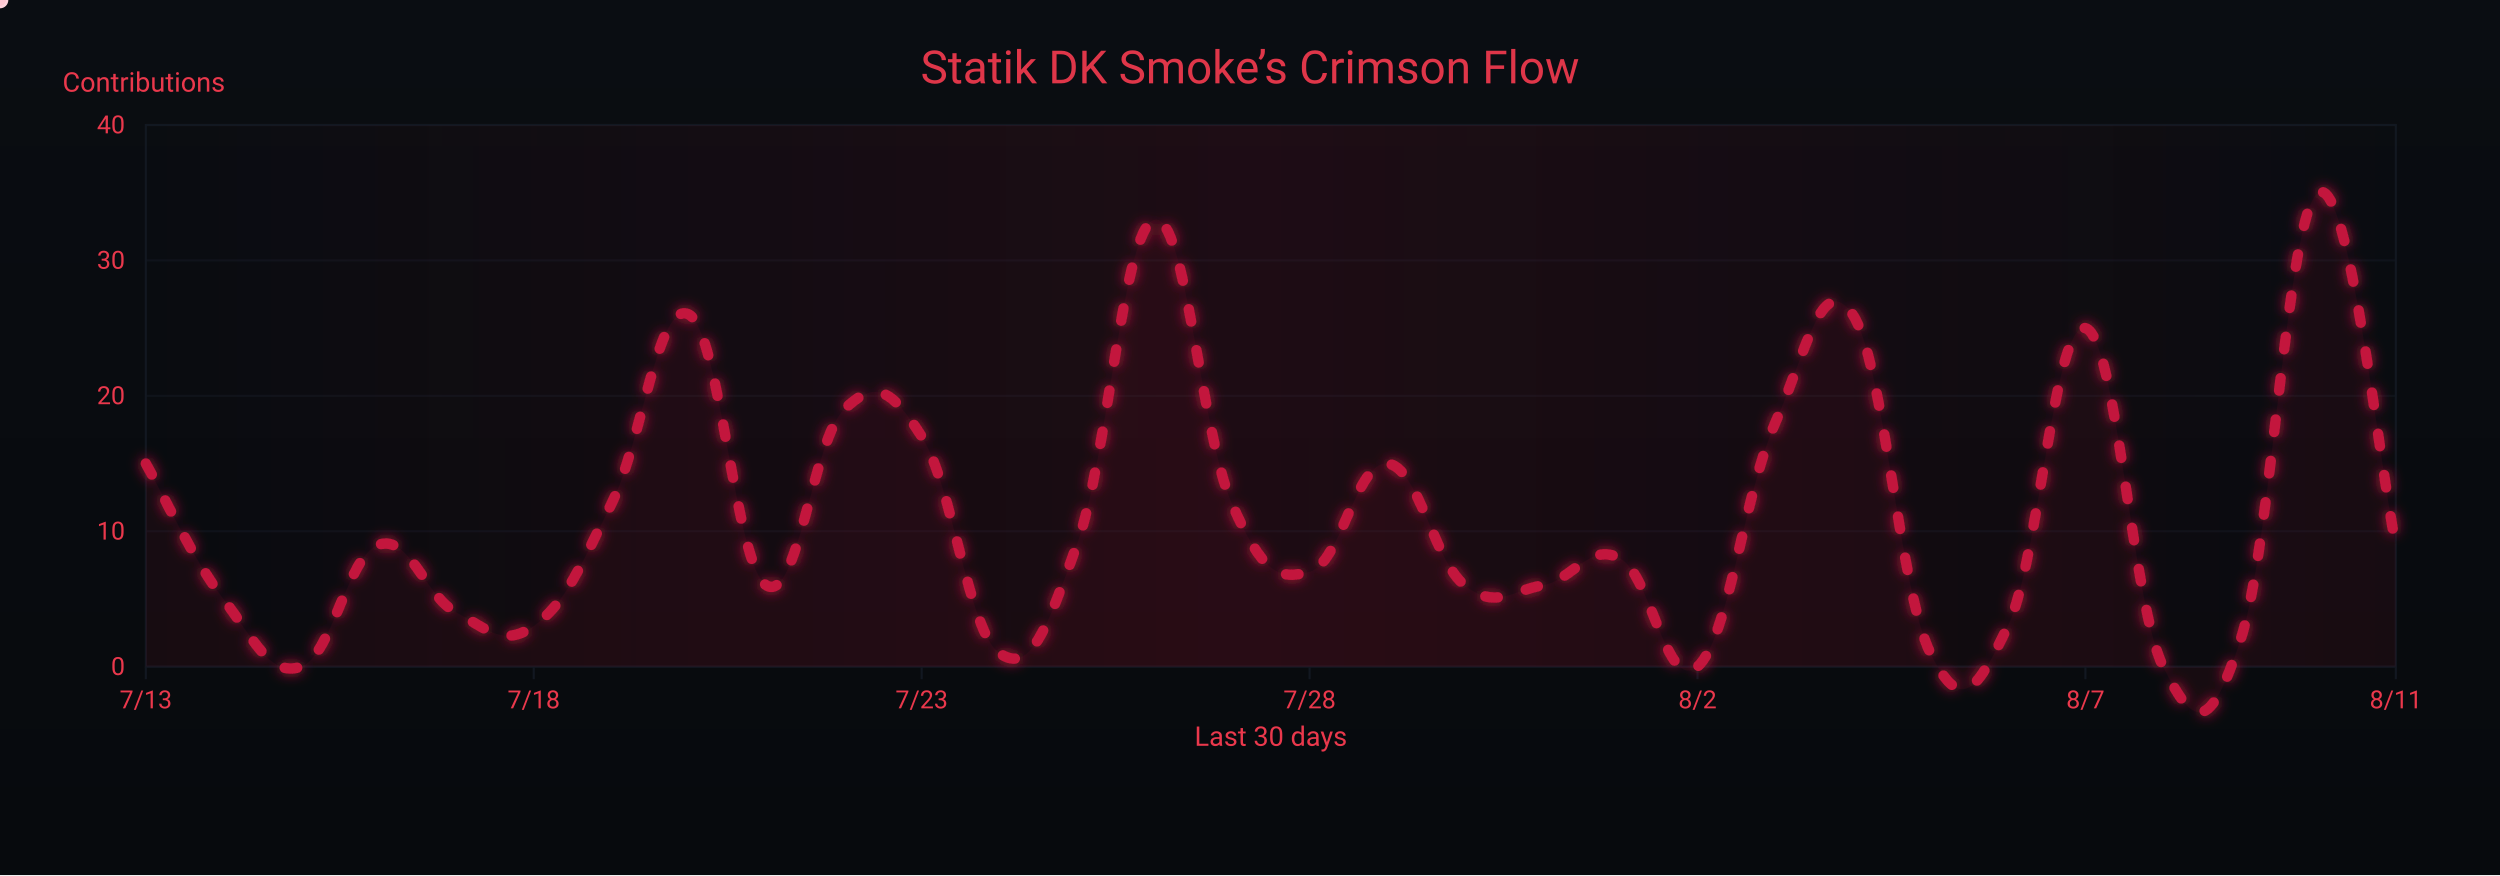
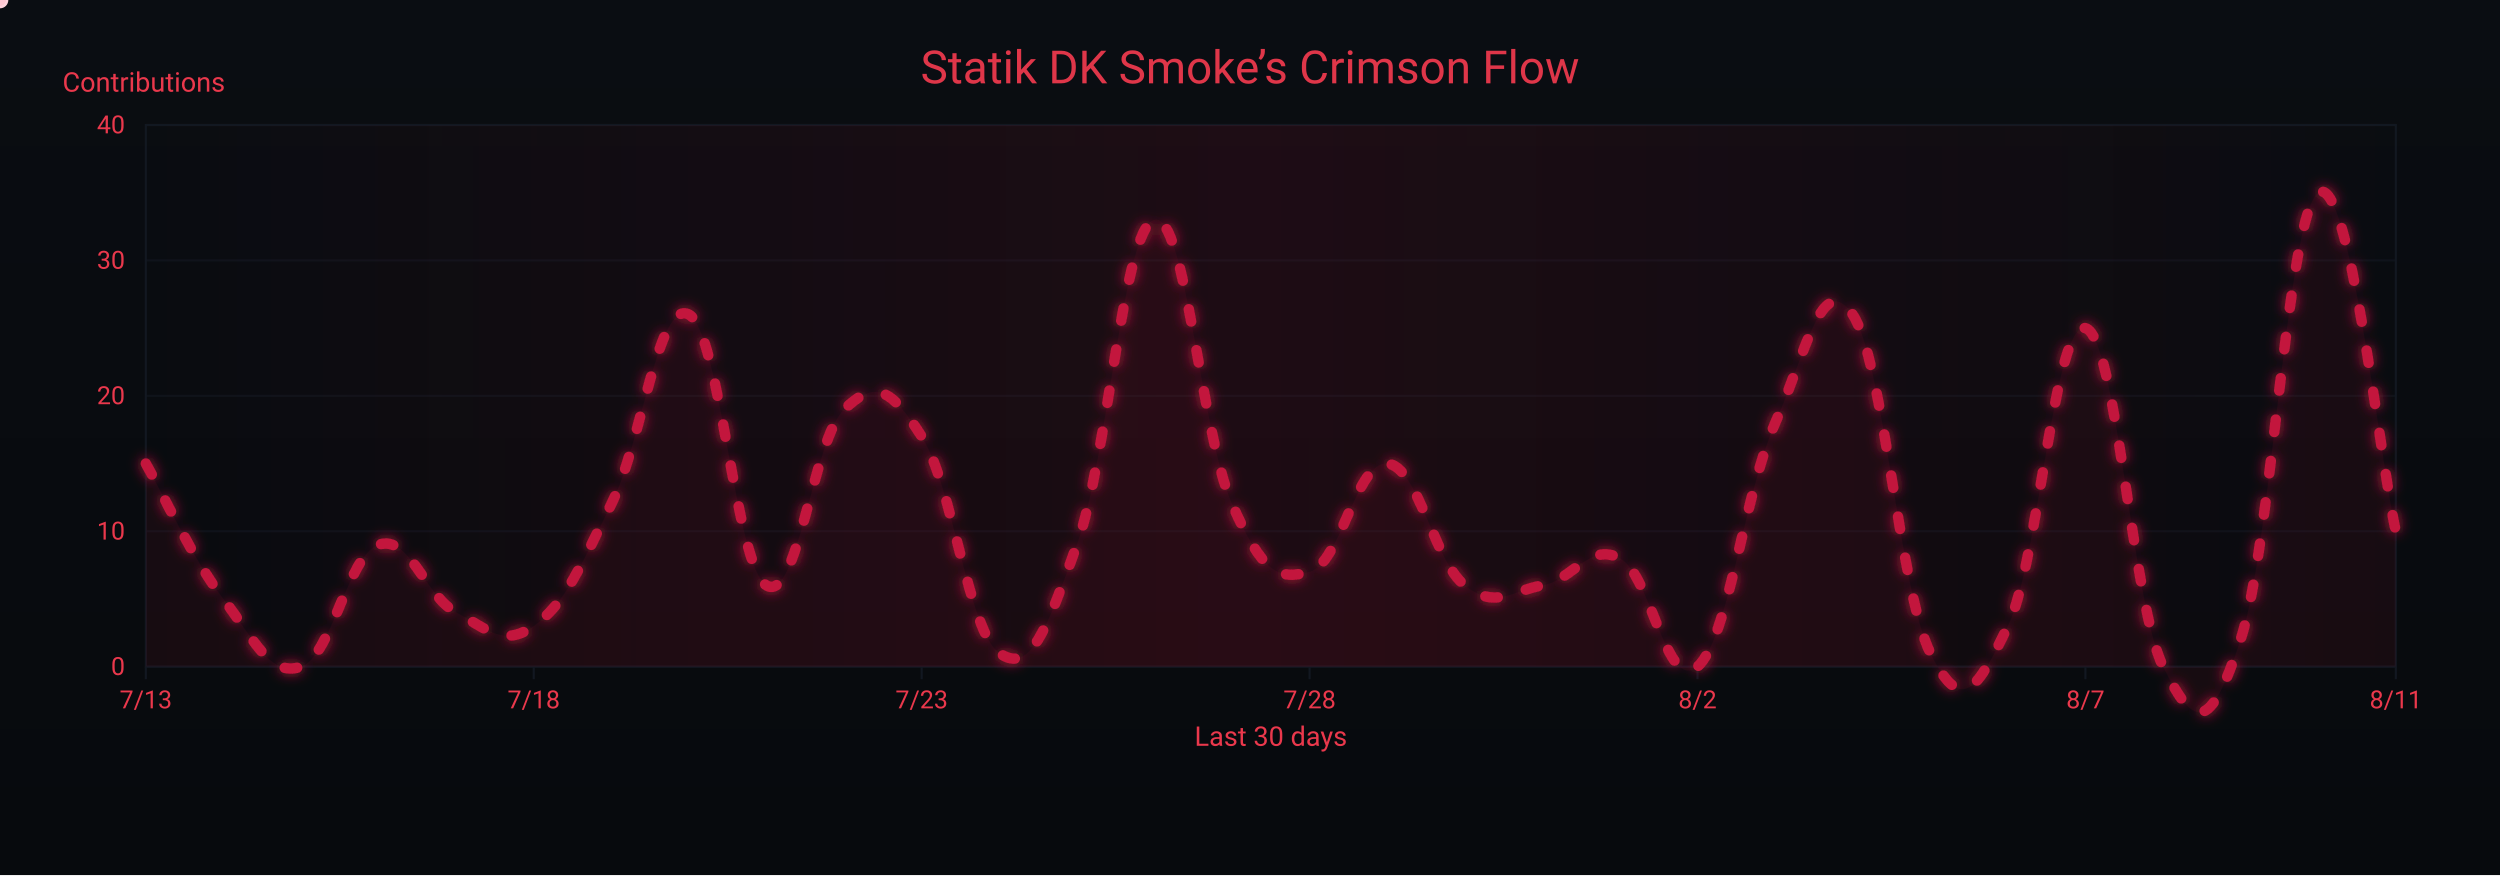
<svg xmlns="http://www.w3.org/2000/svg" width="1200" height="420" viewBox="0 0 1200 420" role="img" aria-label="Crimson Flow Graph">
  <defs>
    <linearGradient id="bgGrad" x1="0" y1="0" x2="0" y2="1">
      <stop offset="0%" stop-color="#0a0d12" />
      <stop offset="100%" stop-color="#070a0d" />
    </linearGradient>
    <filter id="glow">
      <feGaussianBlur stdDeviation="3" result="b1" />
      <feMerge>
        <feMergeNode in="b1" />
        <feMergeNode in="SourceGraphic" />
      </feMerge>
    </filter>
    <linearGradient id="sheen" x1="0" y1="0" x2="1" y2="0">
      <stop offset="0%" stop-color="#9b0e2a" stop-opacity="0" />
      <stop offset="50%" stop-color="#9b0e2a" stop-opacity=".14" />
      <stop offset="100%" stop-color="#9b0e2a" stop-opacity="0" />
      <animateTransform attributeName="gradientTransform" type="translate" from="-1 0" to="1 0" dur="9s" repeatCount="indefinite" />
    </linearGradient>
  </defs>
  <rect width="1200" height="420" fill="url(#bgGrad)" />
  <rect x="70" y="60" width="1080" height="260" fill="none" stroke="#121821" stroke-width="1" />
  <g font-family="ui-sans-serif,system-ui,-apple-system,Segoe UI,Roboto,Ubuntu,Arial" font-size="12">
    <path d="M70,320.0 H1150" stroke="#121821" stroke-width="1" opacity="0.6" />
    <text x="60" y="324.0" text-anchor="end" fill="#ea384c">0</text>
    <path d="M70,255.0 H1150" stroke="#121821" stroke-width="1" opacity="0.6" />
    <text x="60" y="259.0" text-anchor="end" fill="#ea384c">10</text>
    <path d="M70,190.0 H1150" stroke="#121821" stroke-width="1" opacity="0.6" />
    <text x="60" y="194.0" text-anchor="end" fill="#ea384c">20</text>
    <path d="M70,125.0 H1150" stroke="#121821" stroke-width="1" opacity="0.6" />
    <text x="60" y="129.0" text-anchor="end" fill="#ea384c">30</text>
    <path d="M70,60.0 H1150" stroke="#121821" stroke-width="1" opacity="0.6" />
    <text x="60" y="64.0" text-anchor="end" fill="#ea384c">40</text>
    <text x="30" y="44" fill="#ea384c" font-size="13">Contributions</text>
  </g>
  <g font-family="ui-sans-serif,system-ui,-apple-system,Segoe UI,Roboto,Ubuntu,Arial" font-size="12">
    <path d="M70.0,320 V326" stroke="#121821" stroke-width="1" />
    <text x="70.0" y="340" text-anchor="middle" fill="#ea384c">7/13</text>
    <path d="M256.2,320 V326" stroke="#121821" stroke-width="1" />
    <text x="256.2" y="340" text-anchor="middle" fill="#ea384c">7/18</text>
    <path d="M442.4,320 V326" stroke="#121821" stroke-width="1" />
    <text x="442.4" y="340" text-anchor="middle" fill="#ea384c">7/23</text>
    <path d="M628.6,320 V326" stroke="#121821" stroke-width="1" />
    <text x="628.6" y="340" text-anchor="middle" fill="#ea384c">7/28</text>
    <path d="M814.8,320 V326" stroke="#121821" stroke-width="1" />
    <text x="814.8" y="340" text-anchor="middle" fill="#ea384c">8/2</text>
    <path d="M1001.0,320 V326" stroke="#121821" stroke-width="1" />
    <text x="1001.0" y="340" text-anchor="middle" fill="#ea384c">8/7</text>
    <path d="M1150.0,320 V326" stroke="#121821" stroke-width="1" />
    <text x="1150.0" y="340" text-anchor="middle" fill="#ea384c">8/11</text>
    <text x="610" y="358" text-anchor="middle" fill="#ea384c" font-size="13">Last 30 days</text>
  </g>
  <rect x="70" y="60" width="1080" height="260" fill="url(#sheen)" />
  <text x="600" y="40" text-anchor="middle" font-family="ui-sans-serif,system-ui,-apple-system,Segoe UI,Roboto,Ubuntu,Arial" font-size="22" fill="#ea384c" opacity=".95">Statik DK Smoke’s Crimson Flow</text>
-   <path d="M70.0,222.5 C77.4,235.5 92.3,268.0 107.2,287.5 C122.1,307.0 129.6,325.2 144.5,320.0 C159.4,314.8 166.8,266.7 181.7,261.5 C196.6,256.3 204.1,286.2 219.0,294.0 C233.9,301.8 241.3,310.9 256.2,300.5 C271.1,290.1 278.6,271.9 293.4,242.0 C308.3,212.1 315.8,143.2 330.7,151.0 C345.6,158.8 353.0,271.9 367.9,281.0 C382.8,290.1 390.3,210.8 405.2,196.5 C420.1,182.2 427.5,186.1 442.4,209.5 C457.3,232.9 464.8,303.1 479.7,313.5 C494.6,323.9 502.0,303.1 516.9,261.5 C531.8,219.9 539.2,109.4 554.1,105.5 C569.0,101.6 576.5,208.2 591.4,242.0 C606.3,275.8 613.7,278.4 628.6,274.5 C643.5,270.6 651.0,221.2 665.9,222.5 C680.8,223.8 688.2,269.3 703.1,281.0 C718.0,292.7 725.4,283.6 740.3,281.0 C755.2,278.4 762.7,260.2 777.6,268.0 C792.5,275.8 799.9,333.0 814.8,320.0 C829.7,307.0 837.2,236.8 852.1,203.0 C867.0,169.2 874.4,128.9 889.3,151.0 C904.2,173.1 911.7,283.6 926.6,313.5 C941.4,343.4 948.9,331.7 963.8,300.5 C978.7,269.3 986.1,153.6 1001.0,157.5 C1015.9,161.4 1023.4,290.1 1038.3,320.0 C1053.2,349.9 1060.6,352.5 1075.5,307.0 C1090.4,261.5 1097.9,101.6 1112.8,92.5 C1127.7,83.4 1142.6,227.7 1150.0,261.5 L 1150,320 L 70,320 Z" fill="#7a0f26" opacity=".13">
+   <path d="M70.0,222.5 C77.4,235.5 92.3,268.0 107.2,287.5 C122.1,307.0 129.6,325.2 144.5,320.0 C159.4,314.8 166.8,266.7 181.7,261.5 C196.6,256.3 204.1,286.2 219.0,294.0 C233.9,301.8 241.3,310.9 256.2,300.5 C271.1,290.1 278.6,271.9 293.4,242.0 C308.3,212.1 315.8,143.2 330.7,151.0 C345.6,158.8 353.0,271.9 367.9,281.0 C382.8,290.1 390.3,210.8 405.2,196.5 C420.1,182.2 427.5,186.1 442.4,209.5 C457.3,232.9 464.8,303.1 479.7,313.5 C494.6,323.9 502.0,303.1 516.9,261.5 C531.8,219.9 539.2,109.4 554.1,105.5 C569.0,101.6 576.5,208.2 591.4,242.0 C606.3,275.8 613.7,278.4 628.6,274.5 C643.5,270.6 651.0,221.2 665.9,222.5 C680.8,223.8 688.2,269.3 703.1,281.0 C718.0,292.7 725.4,283.6 740.3,281.0 C755.2,278.4 762.7,260.2 777.6,268.0 C792.5,275.8 799.9,333.0 814.8,320.0 C829.7,307.0 837.2,236.8 852.1,203.0 C867.0,169.2 874.4,128.9 889.3,151.0 C904.2,173.1 911.7,283.6 926.6,313.5 C941.4,343.4 948.9,331.7 963.8,300.5 C978.7,269.3 986.1,153.6 1001.0,157.5 C1015.9,161.4 1023.4,290.1 1038.3,320.0 C1053.2,349.9 1060.6,352.5 1075.5,307.0 C1090.4,261.5 1097.9,102.9 1112.8,92.5 C1127.7,82.1 1142.6,222.5 1150.0,255.0 L 1150,320 L 70,320 Z" fill="#7a0f26" opacity=".13">
    <animate attributeName="opacity" values=".10;.17;.10" dur="6s" repeatCount="indefinite" />
  </path>
-   <path id="curve" d="M70.0,222.5 C77.4,235.5 92.3,268.0 107.2,287.5 C122.1,307.0 129.6,325.2 144.5,320.0 C159.4,314.8 166.8,266.7 181.7,261.5 C196.6,256.3 204.1,286.2 219.0,294.0 C233.9,301.8 241.3,310.9 256.2,300.5 C271.1,290.1 278.6,271.9 293.4,242.0 C308.3,212.1 315.8,143.2 330.7,151.0 C345.6,158.8 353.0,271.9 367.9,281.0 C382.8,290.1 390.3,210.8 405.2,196.5 C420.1,182.2 427.5,186.1 442.4,209.5 C457.3,232.9 464.8,303.1 479.7,313.5 C494.6,323.9 502.0,303.1 516.9,261.5 C531.8,219.9 539.2,109.4 554.1,105.5 C569.0,101.6 576.5,208.2 591.4,242.0 C606.3,275.8 613.7,278.4 628.6,274.5 C643.5,270.6 651.0,221.2 665.9,222.5 C680.8,223.8 688.2,269.3 703.1,281.0 C718.0,292.7 725.4,283.6 740.3,281.0 C755.2,278.4 762.7,260.2 777.6,268.0 C792.5,275.8 799.9,333.0 814.8,320.0 C829.7,307.0 837.2,236.8 852.1,203.0 C867.0,169.2 874.4,128.9 889.3,151.0 C904.2,173.1 911.7,283.6 926.6,313.5 C941.4,343.4 948.9,331.7 963.8,300.5 C978.7,269.3 986.1,153.6 1001.0,157.5 C1015.9,161.4 1023.4,290.1 1038.3,320.0 C1053.2,349.9 1060.6,352.5 1075.5,307.0 C1090.4,261.5 1097.9,101.6 1112.8,92.5 C1127.7,83.4 1142.6,227.7 1150.0,261.5" fill="none" stroke="#c3193d" stroke-width="5" stroke-linecap="round" stroke-linejoin="round" stroke-dasharray="6 14" filter="url(#glow)">
+   <path id="curve" d="M70.0,222.5 C77.4,235.5 92.3,268.0 107.2,287.5 C122.1,307.0 129.6,325.2 144.5,320.0 C159.4,314.8 166.8,266.7 181.7,261.5 C196.6,256.3 204.1,286.2 219.0,294.0 C233.9,301.8 241.3,310.9 256.2,300.5 C271.1,290.1 278.6,271.9 293.4,242.0 C308.3,212.1 315.8,143.2 330.7,151.0 C345.6,158.8 353.0,271.9 367.9,281.0 C382.8,290.1 390.3,210.8 405.2,196.5 C420.1,182.2 427.5,186.1 442.4,209.5 C457.3,232.9 464.8,303.1 479.7,313.5 C494.6,323.9 502.0,303.1 516.9,261.5 C531.8,219.9 539.2,109.4 554.1,105.5 C569.0,101.6 576.5,208.2 591.4,242.0 C606.3,275.8 613.7,278.4 628.6,274.5 C643.5,270.6 651.0,221.2 665.9,222.5 C680.8,223.8 688.2,269.3 703.1,281.0 C718.0,292.7 725.4,283.6 740.3,281.0 C755.2,278.4 762.7,260.2 777.6,268.0 C792.5,275.8 799.9,333.0 814.8,320.0 C829.7,307.0 837.2,236.8 852.1,203.0 C867.0,169.2 874.4,128.9 889.3,151.0 C904.2,173.1 911.7,283.6 926.6,313.5 C941.4,343.4 948.9,331.7 963.8,300.5 C978.7,269.3 986.1,153.6 1001.0,157.5 C1015.9,161.4 1023.4,290.1 1038.3,320.0 C1053.2,349.9 1060.6,352.5 1075.5,307.0 C1090.4,261.5 1097.9,102.9 1112.8,92.5 C1127.7,82.1 1142.6,222.5 1150.0,255.0" fill="none" stroke="#c3193d" stroke-width="5" stroke-linecap="round" stroke-linejoin="round" stroke-dasharray="6 14" filter="url(#glow)">
    <animate attributeName="stroke-dashoffset" values="0;-220" dur="4.8s" repeatCount="indefinite" />
  </path>
  <g fill="#ffd1db">
    <circle r="4">
      <animateMotion dur="7s" rotate="auto" repeatCount="indefinite">
        <mpath href="#curve" />
      </animateMotion>
      <animate attributeName="opacity" values="1;.3;1" dur="2.2s" repeatCount="indefinite" />
    </circle>
    <circle r="3" fill="#ffffff">
      <animateMotion dur="8.2s" begin="1s" rotate="auto" repeatCount="indefinite">
        <mpath href="#curve" />
      </animateMotion>
      <animate attributeName="opacity" values=".7;.2;.7" dur="2.4s" repeatCount="indefinite" />
    </circle>
    <circle r="3" fill="#ffc7d3">
      <animateMotion dur="6s" begin="2s" rotate="auto" repeatCount="indefinite">
        <mpath href="#curve" />
      </animateMotion>
      <animate attributeName="opacity" values=".8;.3;.8" dur="2s" repeatCount="indefinite" />
    </circle>
  </g>
</svg>
